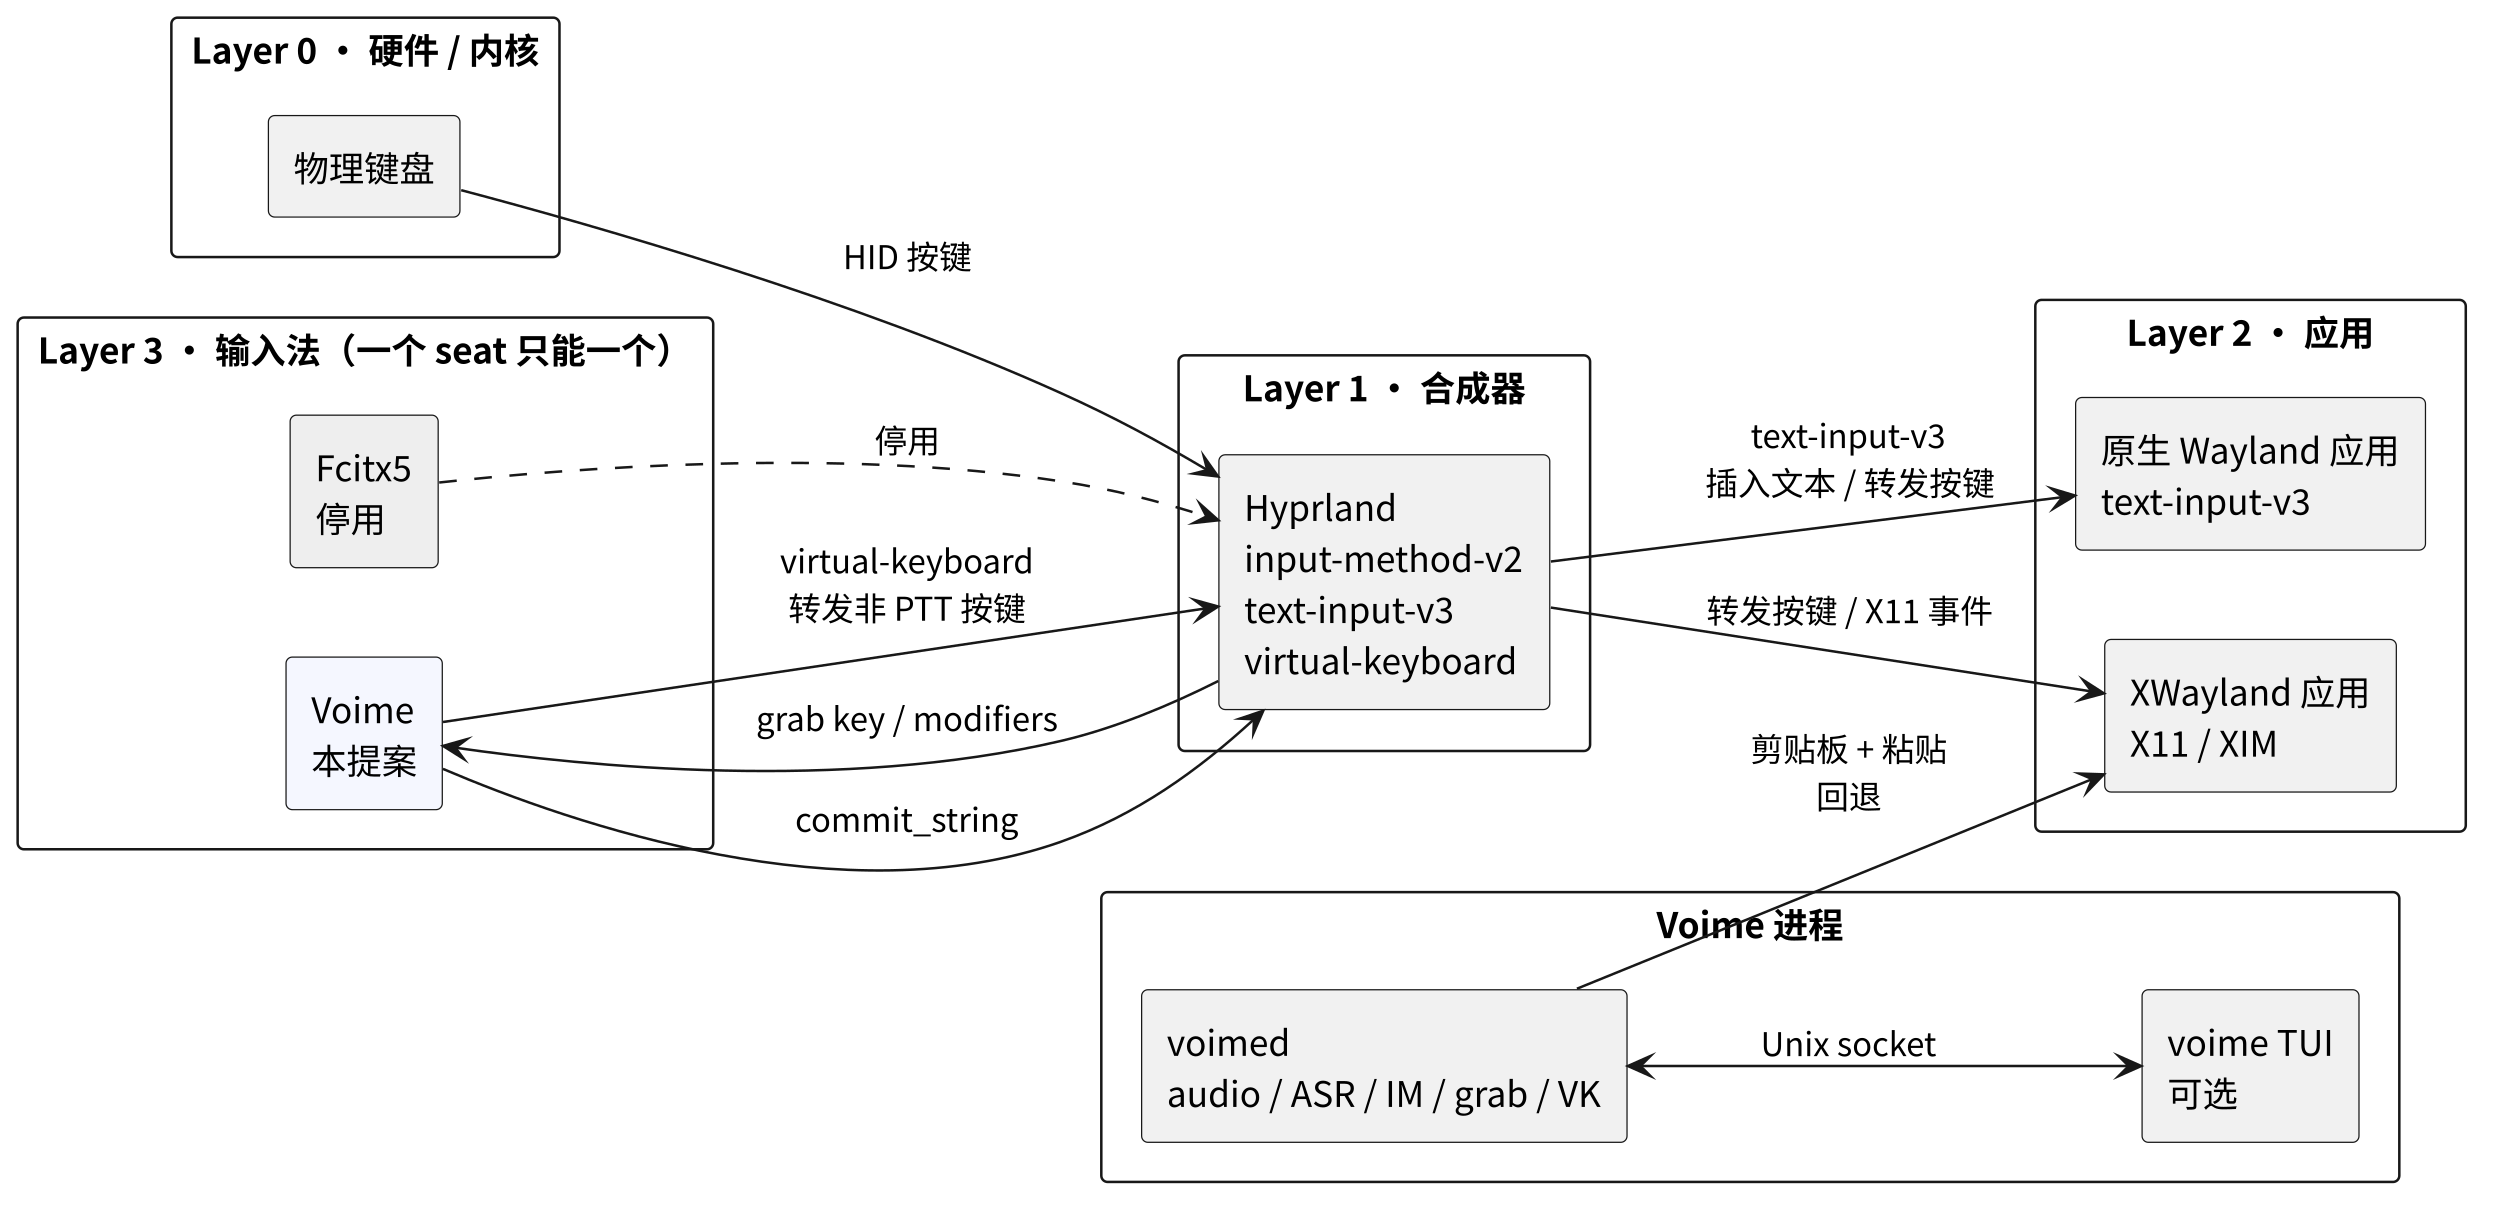
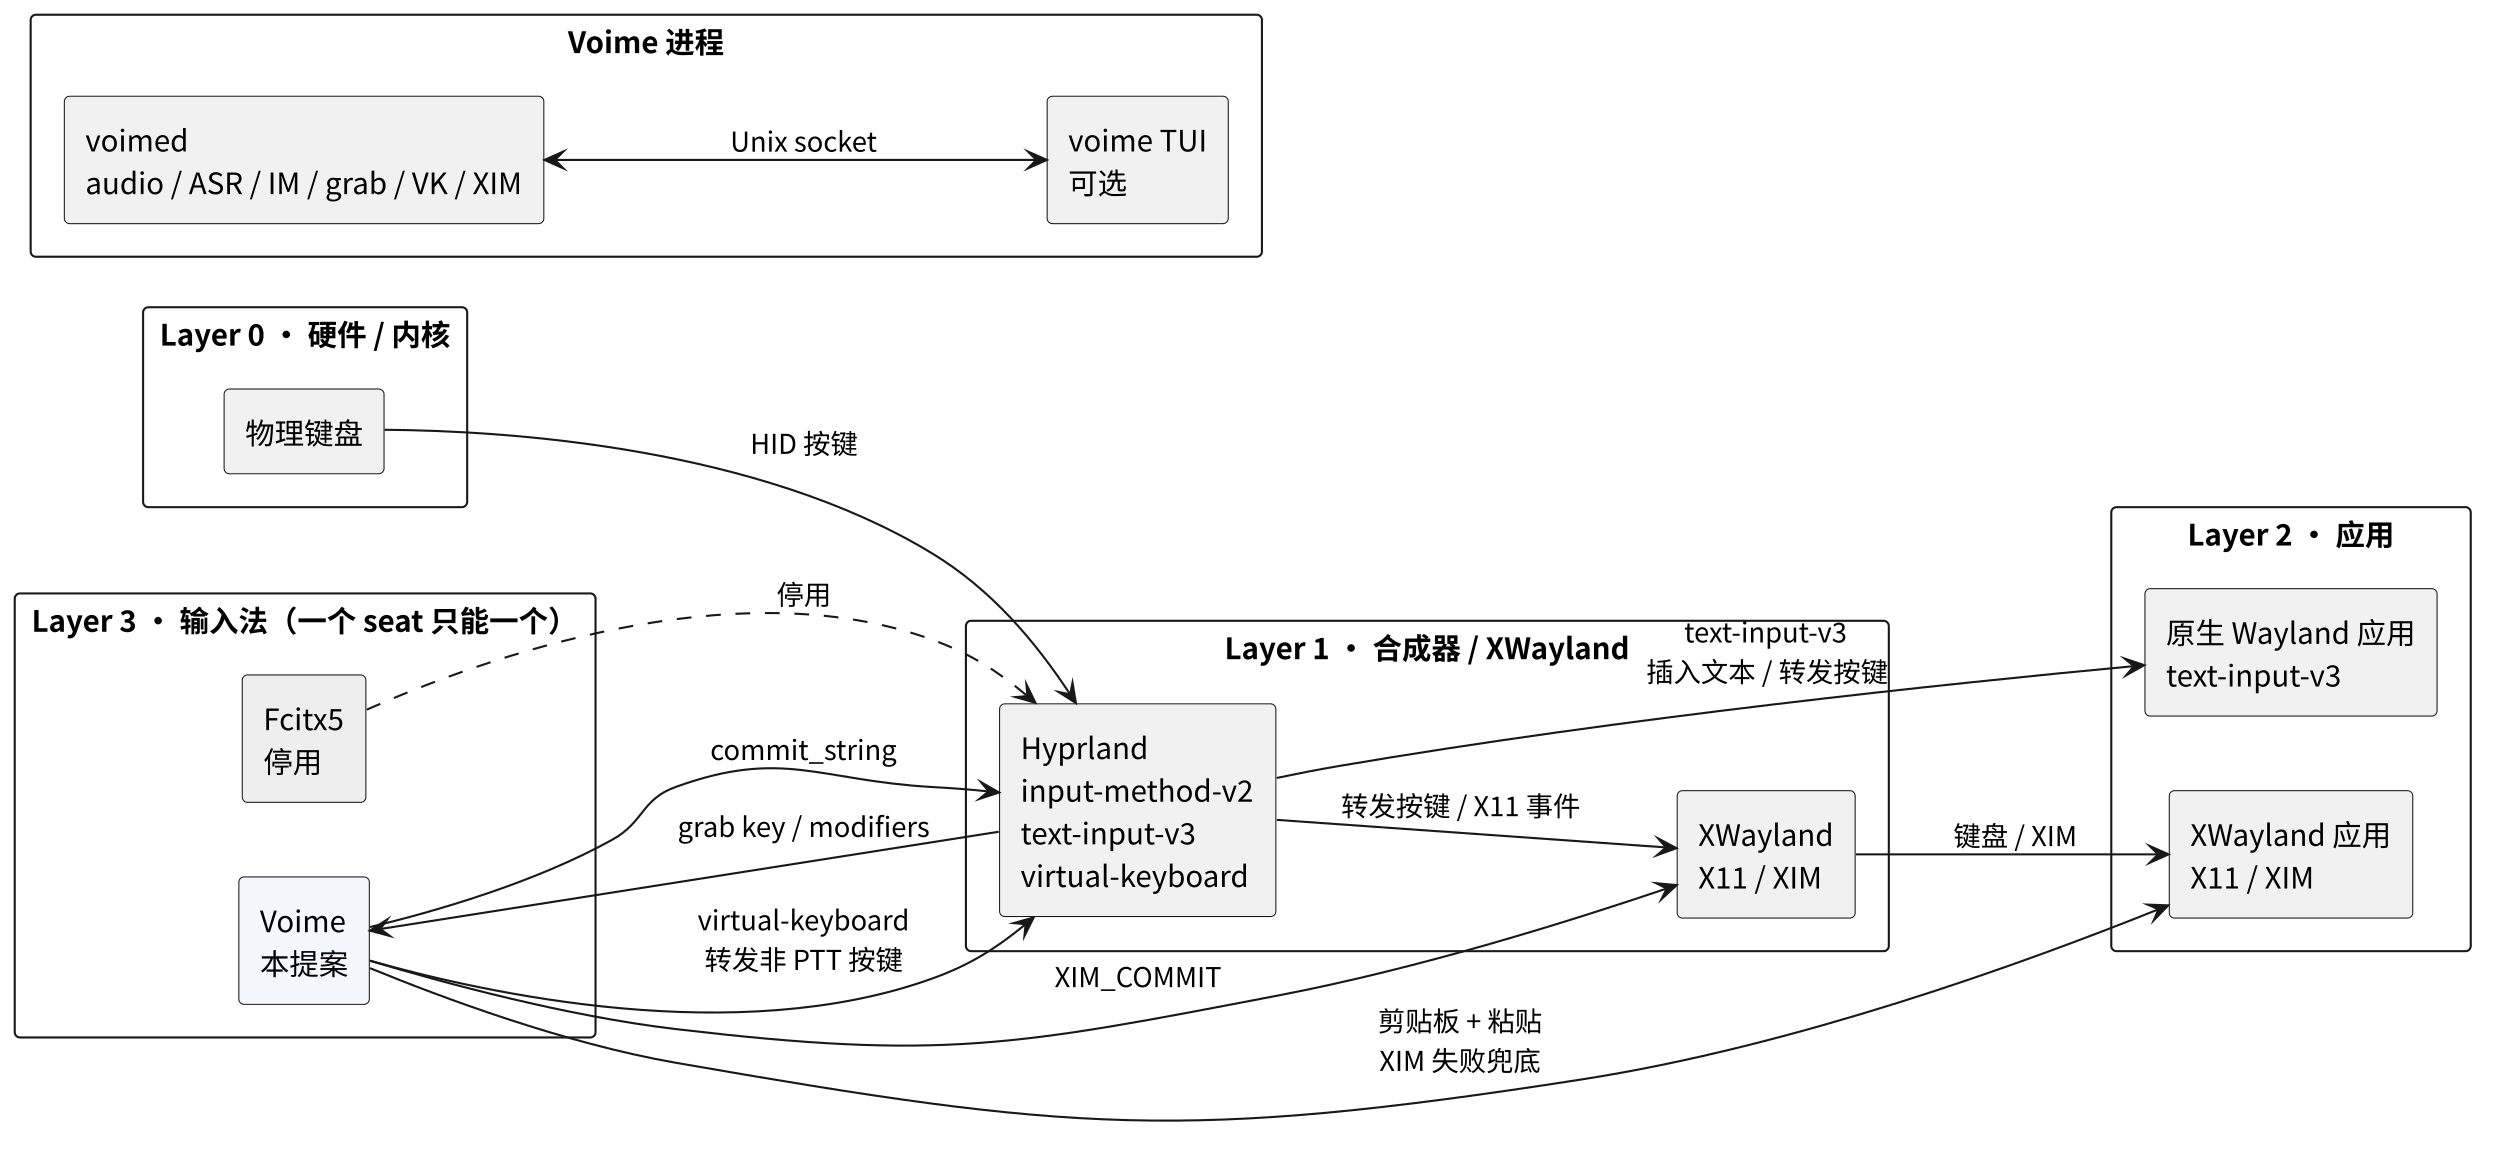
- <svg xmlns="http://www.w3.org/2000/svg" version="1.1" data-diagram-type="DESCRIPTION" style="width:992px;height:483px;background:#FFFFFF;" width="992px" height="483px" viewBox="0 0 992 483" zoomAndPan="magnify" preserveAspectRatio="none" contentStyleType="text/css">
+ <svg xmlns="http://www.w3.org/2000/svg" version="1.1" data-diagram-type="DESCRIPTION" style="width:1188px;height:557px;background:#FFFFFF;" width="1188px" height="557px" viewBox="0 0 1188 557" zoomAndPan="magnify" preserveAspectRatio="none" contentStyleType="text/css">
  <defs />
  <g font-family="sans-serif" lengthAdjust="spacing">
    <g class="cluster" data-qualified-name="Layer 0 . .. . .." id="ent0001" data-source-line="6">
-       <rect x="68" y="7" width="154" height="95" fill="none" style="stroke:#181818;stroke-width:1;" rx="2.5" ry="2.5" />
-       <text x="75.896" y="25.24" fill="#000" font-size="14" textLength="138.207" font-weight="700" font-family="'Noto Sans CJK SC'">Layer 0 · 硬件 / 内核</text>
+       <rect x="68" y="146" width="154" height="95" fill="none" style="stroke:#181818;stroke-width:1;" rx="2.5" ry="2.5" />
+       <text x="75.896" y="164.24" fill="#000" font-size="14" textLength="138.207" font-weight="700" font-family="'Noto Sans CJK SC'">Layer 0 · 硬件 / 内核</text>
    </g>
-     <g class="cluster" data-qualified-name="Layer 1 . ..." id="ent0003" data-source-line="10">
-       <rect x="467.66" y="141" width="163.29" height="157" fill="none" style="stroke:#181818;stroke-width:1;" rx="2.5" ry="2.5" />
-       <text x="493.088" y="159.24" fill="#000" font-size="14" textLength="112.434" font-weight="700" font-family="'Noto Sans CJK SC'">Layer 1 · 合成器</text>
+     <g class="cluster" data-qualified-name="Layer 1 . ... . XWayland" id="ent0003" data-source-line="10">
+       <rect x="459" y="295" width="438.57" height="157" fill="none" style="stroke:#181818;stroke-width:1;" rx="2.5" ry="2.5" />
+       <text x="581.895" y="313.24" fill="#000" font-size="14" textLength="192.779" font-weight="700" font-family="'Noto Sans CJK SC'">Layer 1 · 合成器 / XWayland</text>
    </g>
-     <g class="cluster" data-qualified-name="Layer 2 . .." id="ent0005" data-source-line="14">
-       <rect x="807.61" y="119" width="170.81" height="211" fill="none" style="stroke:#181818;stroke-width:1;" rx="2.5" ry="2.5" />
-       <text x="843.798" y="137.24" fill="#000" font-size="14" textLength="98.434" font-weight="700" font-family="'Noto Sans CJK SC'">Layer 2 · 应用</text>
+     <g class="cluster" data-qualified-name="Layer 2 . .." id="ent0006" data-source-line="15">
+       <rect x="1003.28" y="241" width="170.82" height="211" fill="none" style="stroke:#181818;stroke-width:1;" rx="2.5" ry="2.5" />
+       <text x="1039.473" y="259.24" fill="#000" font-size="14" textLength="98.434" font-weight="700" font-family="'Noto Sans CJK SC'">Layer 2 · 应用</text>
    </g>
-     <g class="cluster" data-qualified-name="Layer 3 . ...... seat ....." id="ent0008" data-source-line="19">
-       <rect x="7" y="126" width="276" height="211" fill="none" style="stroke:#181818;stroke-width:1;" rx="2.5" ry="2.5" />
-       <text x="14.99" y="144.24" fill="#000" font-size="14" textLength="260.021" font-weight="700" font-family="'Noto Sans CJK SC'">Layer 3 · 输入法（一个 seat 只能一个）</text>
+     <g class="cluster" data-qualified-name="Layer 3 . ...... seat ....." id="ent0009" data-source-line="20">
+       <rect x="7" y="282" width="276" height="211" fill="none" style="stroke:#181818;stroke-width:1;" rx="2.5" ry="2.5" />
+       <text x="14.99" y="300.24" fill="#000" font-size="14" textLength="260.021" font-weight="700" font-family="'Noto Sans CJK SC'">Layer 3 · 输入法（一个 seat 只能一个）</text>
    </g>
-     <g class="cluster" data-qualified-name="Voime .." id="ent0011" data-source-line="24">
-       <rect x="437" y="354" width="515.05" height="115" fill="none" style="stroke:#181818;stroke-width:1;" rx="2.5" ry="2.5" />
-       <text x="657.278" y="372.24" fill="#000" font-size="14" textLength="74.494" font-weight="700" font-family="'Noto Sans CJK SC'">Voime 进程</text>
+     <g class="cluster" data-qualified-name="Voime .." id="ent0012" data-source-line="25">
+       <rect x="14.57" y="7" width="585.1" height="115" fill="none" style="stroke:#181818;stroke-width:1;" rx="2.5" ry="2.5" />
+       <text x="269.873" y="25.24" fill="#000" font-size="14" textLength="74.494" font-weight="700" font-family="'Noto Sans CJK SC'">Voime 进程</text>
    </g>
    <g class="entity" data-qualified-name="Layer 0 . .. . ...Keyboard" id="ent0002" data-source-line="7">
-       <rect x="106.5" y="45.86" width="76" height="40.272" fill="#F1F1F1" style="stroke:#181818;stroke-width:0.5;" rx="2.5" ry="2.5" />
-       <text x="116.5" y="72.1" fill="#000" font-size="14" textLength="56" font-family="'Noto Sans CJK SC'">物理键盘</text>
+       <rect x="106.5" y="184.86" width="76" height="40.272" fill="#F1F1F1" style="stroke:#181818;stroke-width:0.5;" rx="2.5" ry="2.5" />
+       <text x="116.5" y="211.1" fill="#000" font-size="14" textLength="56" font-family="'Noto Sans CJK SC'">物理键盘</text>
    </g>
-     <g class="entity" data-qualified-name="Layer 1 . ....Hyprland" id="ent0004" data-source-line="11">
-       <rect x="483.66" y="180.46" width="131.286" height="101.088" fill="#F1F1F1" style="stroke:#181818;stroke-width:0.5;" rx="2.5" ry="2.5" />
-       <text x="493.66" y="206.7" fill="#000" font-size="14" textLength="60.676" font-family="'Noto Sans CJK SC'">Hyprland</text>
-       <text x="493.66" y="226.972" fill="#000" font-size="14" textLength="111.286" font-family="'Noto Sans CJK SC'">input-method-v2</text>
-       <text x="493.66" y="247.244" fill="#000" font-size="14" textLength="84.91" font-family="'Noto Sans CJK SC'">text-input-v3</text>
-       <text x="493.66" y="267.516" fill="#000" font-size="14" textLength="108.976" font-family="'Noto Sans CJK SC'">virtual-keyboard</text>
+     <g class="entity" data-qualified-name="Layer 1 . ... . XWayland.Hyprland" id="ent0004" data-source-line="11">
+       <rect x="475" y="334.46" width="131.286" height="101.088" fill="#F1F1F1" style="stroke:#181818;stroke-width:0.5;" rx="2.5" ry="2.5" />
+       <text x="485" y="360.7" fill="#000" font-size="14" textLength="60.676" font-family="'Noto Sans CJK SC'">Hyprland</text>
+       <text x="485" y="380.972" fill="#000" font-size="14" textLength="111.286" font-family="'Noto Sans CJK SC'">input-method-v2</text>
+       <text x="485" y="401.244" fill="#000" font-size="14" textLength="84.91" font-family="'Noto Sans CJK SC'">text-input-v3</text>
+       <text x="485" y="421.516" fill="#000" font-size="14" textLength="108.976" font-family="'Noto Sans CJK SC'">virtual-keyboard</text>
    </g>
-     <g class="entity" data-qualified-name="Layer 2 . ...WaylandApp" id="ent0006" data-source-line="15">
-       <rect x="823.61" y="157.73" width="138.818" height="60.544" fill="#F1F1F1" style="stroke:#181818;stroke-width:0.5;" rx="2.5" ry="2.5" />
-       <text x="833.61" y="183.97" fill="#000" font-size="14" textLength="118.818" font-family="'Noto Sans CJK SC'">原生 Wayland 应用</text>
-       <text x="833.61" y="204.242" fill="#000" font-size="14" textLength="84.91" font-family="'Noto Sans CJK SC'">text-input-v3</text>
+     <g class="entity" data-qualified-name="Layer 1 . ... . XWayland.Xwayland" id="ent0005" data-source-line="12">
+       <rect x="797" y="375.73" width="84.568" height="60.544" fill="#F1F1F1" style="stroke:#181818;stroke-width:0.5;" rx="2.5" ry="2.5" />
+       <text x="807" y="401.97" fill="#000" font-size="14" textLength="64.568" font-family="'Noto Sans CJK SC'">XWayland</text>
+       <text x="807" y="422.242" fill="#000" font-size="14" textLength="58.814" font-family="'Noto Sans CJK SC'">X11 / XIM</text>
    </g>
-     <g class="entity" data-qualified-name="Layer 2 . ...XApp" id="ent0007" data-source-line="16">
-       <rect x="835.16" y="253.73" width="115.704" height="60.544" fill="#F1F1F1" style="stroke:#181818;stroke-width:0.5;" rx="2.5" ry="2.5" />
-       <text x="845.16" y="279.97" fill="#000" font-size="14" textLength="95.704" font-family="'Noto Sans CJK SC'">XWayland 应用</text>
-       <text x="845.16" y="300.242" fill="#000" font-size="14" textLength="58.814" font-family="'Noto Sans CJK SC'">X11 / XIM</text>
+     <g class="entity" data-qualified-name="Layer 2 . ...WaylandApp" id="ent0007" data-source-line="16">
+       <rect x="1019.28" y="279.73" width="138.818" height="60.544" fill="#F1F1F1" style="stroke:#181818;stroke-width:0.5;" rx="2.5" ry="2.5" />
+       <text x="1029.28" y="305.97" fill="#000" font-size="14" textLength="118.818" font-family="'Noto Sans CJK SC'">原生 Wayland 应用</text>
+       <text x="1029.28" y="326.242" fill="#000" font-size="14" textLength="84.91" font-family="'Noto Sans CJK SC'">text-input-v3</text>
    </g>
-     <g class="entity" data-qualified-name="Layer 3 . ...... seat ......Fcitx" id="ent0009" data-source-line="20">
-       <rect x="115.13" y="164.73" width="58.738" height="60.544" fill="#EEE" style="stroke:#181818;stroke-width:0.5;" rx="2.5" ry="2.5" />
-       <text x="125.13" y="190.97" fill="#000" font-size="14" textLength="38.738" font-family="'Noto Sans CJK SC'">Fcitx5</text>
-       <text x="125.13" y="211.242" fill="#000" font-size="14" textLength="28" font-family="'Noto Sans CJK SC'">停用</text>
+     <g class="entity" data-qualified-name="Layer 2 . ...XApp" id="ent0008" data-source-line="17">
+       <rect x="1030.84" y="375.73" width="115.704" height="60.544" fill="#F1F1F1" style="stroke:#181818;stroke-width:0.5;" rx="2.5" ry="2.5" />
+       <text x="1040.84" y="401.97" fill="#000" font-size="14" textLength="95.704" font-family="'Noto Sans CJK SC'">XWayland 应用</text>
+       <text x="1040.84" y="422.242" fill="#000" font-size="14" textLength="58.814" font-family="'Noto Sans CJK SC'">X11 / XIM</text>
    </g>
-     <g class="entity" data-qualified-name="Layer 3 . ...... seat ......Voime" id="ent0010" data-source-line="21">
-       <rect x="113.5" y="260.73" width="62" height="60.544" fill="#F5F7FF" style="stroke:#181818;stroke-width:0.5;" rx="2.5" ry="2.5" />
-       <text x="123.5" y="286.97" fill="#000" font-size="14" textLength="41.104" font-family="'Noto Sans CJK SC'">Voime</text>
-       <text x="123.5" y="307.242" fill="#000" font-size="14" textLength="42" font-family="'Noto Sans CJK SC'">本提案</text>
+     <g class="entity" data-qualified-name="Layer 3 . ...... seat ......Fcitx" id="ent0010" data-source-line="21">
+       <rect x="115.13" y="320.73" width="58.738" height="60.544" fill="#EEE" style="stroke:#181818;stroke-width:0.5;" rx="2.5" ry="2.5" />
+       <text x="125.13" y="346.97" fill="#000" font-size="14" textLength="38.738" font-family="'Noto Sans CJK SC'">Fcitx5</text>
+       <text x="125.13" y="367.242" fill="#000" font-size="14" textLength="28" font-family="'Noto Sans CJK SC'">停用</text>
    </g>
-     <g class="entity" data-qualified-name="Voime ...Daemon" id="ent0012" data-source-line="25">
-       <rect x="453" y="392.73" width="192.605" height="60.544" fill="#F1F1F1" style="stroke:#181818;stroke-width:0.5;" rx="2.5" ry="2.5" />
-       <text x="463" y="418.97" fill="#000" font-size="14" textLength="49.028" font-family="'Noto Sans CJK SC'">voimed</text>
-       <text x="463" y="439.242" fill="#000" font-size="14" textLength="172.605" font-family="'Noto Sans CJK SC'">audio / ASR / IM / grab / VK</text>
+     <g class="entity" data-qualified-name="Layer 3 . ...... seat ......Voime" id="ent0011" data-source-line="22">
+       <rect x="113.5" y="416.73" width="62" height="60.544" fill="#F5F7FF" style="stroke:#181818;stroke-width:0.5;" rx="2.5" ry="2.5" />
+       <text x="123.5" y="442.97" fill="#000" font-size="14" textLength="41.104" font-family="'Noto Sans CJK SC'">Voime</text>
+       <text x="123.5" y="463.242" fill="#000" font-size="14" textLength="42" font-family="'Noto Sans CJK SC'">本提案</text>
    </g>
-     <g class="entity" data-qualified-name="Voime ...Tui" id="ent0013" data-source-line="26">
-       <rect x="849.98" y="392.73" width="86.066" height="60.544" fill="#F1F1F1" style="stroke:#181818;stroke-width:0.5;" rx="2.5" ry="2.5" />
-       <text x="859.98" y="418.97" fill="#000" font-size="14" textLength="66.066" font-family="'Noto Sans CJK SC'">voime TUI</text>
-       <text x="859.98" y="439.242" fill="#000" font-size="14" textLength="28" font-family="'Noto Sans CJK SC'">可选</text>
+     <g class="entity" data-qualified-name="Voime ...Daemon" id="ent0013" data-source-line="26">
+       <rect x="30.57" y="45.73" width="227.857" height="60.544" fill="#F1F1F1" style="stroke:#181818;stroke-width:0.5;" rx="2.5" ry="2.5" />
+       <text x="40.57" y="71.97" fill="#000" font-size="14" textLength="49.028" font-family="'Noto Sans CJK SC'">voimed</text>
+       <text x="40.57" y="92.242" fill="#000" font-size="14" textLength="207.857" font-family="'Noto Sans CJK SC'">audio / ASR / IM / grab / VK / XIM</text>
    </g>
-     <g class="link" data-entity-1="ent0002" data-entity-2="ent0004" id="lnk14" data-source-line="29" data-link-type="dependency">
-       <path d="M183,75.47 C236.92,89.7 338.91,118.94 421,156 C441.92,165.45 459.481,174.907 479.051,186.527" style="stroke:#181818;stroke-width:1;" fill="none" id="Keyboard-to-Hyprland" />
-       <polygon points="483.35,189.08,477.654,181.046,479.051,186.527,473.569,187.924,483.35,189.08" fill="#181818" style="stroke:#181818;stroke-width:1;stroke-linejoin:miter;stroke-miterlimit:10;" />
-       <text x="334.5" y="106.8" fill="#000" font-size="13" textLength="51.129" font-family="'Noto Sans CJK SC'">HID 按键</text>
+     <g class="entity" data-qualified-name="Voime ...Tui" id="ent0014" data-source-line="27">
+       <rect x="497.61" y="45.73" width="86.066" height="60.544" fill="#F1F1F1" style="stroke:#181818;stroke-width:0.5;" rx="2.5" ry="2.5" />
+       <text x="507.61" y="71.97" fill="#000" font-size="14" textLength="66.066" font-family="'Noto Sans CJK SC'">voime TUI</text>
+       <text x="507.61" y="92.242" fill="#000" font-size="14" textLength="28" font-family="'Noto Sans CJK SC'">可选</text>
    </g>
-     <g class="link" data-entity-1="ent0004" data-entity-2="ent0010" id="lnk15" data-source-line="30" data-link-type="dependency">
-       <path d="M483.41,270.23 C464.02,279.97 442.25,289.03 421,294 C333.9,314.37 231.999,304.094 180.719,296.694" style="stroke:#181818;stroke-width:1;" fill="none" id="Hyprland-to-Voime" />
-       <polygon points="175.77,295.98,184.106,301.224,180.719,296.694,185.249,293.306,175.77,295.98" fill="#181818" style="stroke:#181818;stroke-width:1;stroke-linejoin:miter;stroke-miterlimit:10;" />
-       <text x="300" y="290.08" fill="#000" font-size="13" textLength="120.393" font-family="'Noto Sans CJK SC'">grab key / modifiers</text>
+     <g class="link" data-entity-1="ent0002" data-entity-2="ent0004" id="lnk15" data-source-line="30" data-link-type="dependency">
+       <path d="M182.75,204.23 C242.15,204.68 360.06,212.53 443,263 C471.27,280.21 491.865,304.708 508.525,329.938" style="stroke:#181818;stroke-width:1;" fill="none" id="Keyboard-to-Hyprland" />
+       <polygon points="511.28,334.11,509.659,324.396,508.525,329.938,502.983,328.804,511.28,334.11" fill="#181818" style="stroke:#181818;stroke-width:1;stroke-linejoin:miter;stroke-miterlimit:10;" />
+       <text x="356.5" y="215.67" fill="#000" font-size="13" textLength="51.129" font-family="'Noto Sans CJK SC'">HID 按键</text>
    </g>
-     <g class="link" data-entity-1="ent0010" data-entity-2="ent0004" id="lnk16" data-source-line="31" data-link-type="dependency">
-       <path d="M175.78,286.49 C240.82,276.8 390.185,254.557 478.445,241.407" style="stroke:#181818;stroke-width:1;" fill="none" id="Voime-to-Hyprland" />
-       <polygon points="483.39,240.67,473.899,238.04,478.445,241.407,475.078,245.953,483.39,240.67" fill="#181818" style="stroke:#181818;stroke-width:1;stroke-linejoin:miter;stroke-miterlimit:10;" />
-       <text x="309.5" y="227.49" fill="#000" font-size="13" textLength="101.192" font-family="'Noto Sans CJK SC'">virtual-keyboard</text>
-       <text x="312.783" y="246.314" fill="#000" font-size="13" textLength="94.627" font-family="'Noto Sans CJK SC'">转发非 PTT 按键</text>
+     <g class="link" data-entity-1="ent0004" data-entity-2="ent0011" id="lnk16" data-source-line="31" data-link-type="dependency">
+       <path d="M474.57,395.24 C388.26,408.81 244.339,431.453 180.709,441.463" style="stroke:#181818;stroke-width:1;" fill="none" id="Hyprland-to-Voime" />
+       <polygon points="175.77,442.24,185.282,444.793,180.709,441.463,184.039,436.89,175.77,442.24" fill="#181818" style="stroke:#181818;stroke-width:1;stroke-linejoin:miter;stroke-miterlimit:10;" />
+       <text x="322" y="397.71" fill="#000" font-size="13" textLength="120.393" font-family="'Noto Sans CJK SC'">grab key / modifiers</text>
    </g>
-     <g class="link" data-entity-1="ent0010" data-entity-2="ent0004" id="lnk17" data-source-line="32" data-link-type="dependency">
-       <path d="M175.74,305.09 C227.42,327.14 335.43,364.28 421,334 C451.02,323.38 475.456,305.711 497.586,285.401" style="stroke:#181818;stroke-width:1;" fill="none" id="Voime-to-Hyprland-1" />
-       <polygon points="501.27,282.02,491.935,285.158,497.586,285.401,497.344,291.052,501.27,282.02" fill="#181818" style="stroke:#181818;stroke-width:1;stroke-linejoin:miter;stroke-miterlimit:10;" />
-       <text x="315.5" y="330.08" fill="#000" font-size="13" textLength="89.193" font-family="'Noto Sans CJK SC'">commit_string</text>
+     <g class="link" data-entity-1="ent0011" data-entity-2="ent0004" id="lnk17" data-source-line="32" data-link-type="dependency">
+       <path d="M175.75,456.49 C230.8,472.13 350.26,498.4 443,465 C460.42,458.73 473.066,450.985 487.346,439.185" style="stroke:#181818;stroke-width:1;" fill="none" id="Voime-to-Hyprland" />
+       <polygon points="491.2,436,481.714,438.649,487.346,439.185,486.81,444.816,491.2,436" fill="#181818" style="stroke:#181818;stroke-width:1;stroke-linejoin:miter;stroke-miterlimit:10;" />
+       <text x="331.5" y="442.08" fill="#000" font-size="13" textLength="101.192" font-family="'Noto Sans CJK SC'">virtual-keyboard</text>
+       <text x="334.783" y="460.904" fill="#000" font-size="13" textLength="94.627" font-family="'Noto Sans CJK SC'">转发非 PTT 按键</text>
    </g>
-     <g class="link" data-entity-1="ent0004" data-entity-2="ent0006" id="lnk18" data-source-line="33" data-link-type="dependency">
-       <path d="M615.38,222.81 C674.93,215.32 757.769,204.894 818.409,197.264" style="stroke:#181818;stroke-width:1;" fill="none" id="Hyprland-to-WaylandApp" />
-       <polygon points="823.37,196.64,813.941,193.795,818.409,197.264,814.94,201.732,823.37,196.64" fill="#181818" style="stroke:#181818;stroke-width:1;stroke-linejoin:miter;stroke-miterlimit:10;" />
-       <text x="694.648" y="177.79" fill="#000" font-size="13" textLength="78.845" font-family="'Noto Sans CJK SC'">text-input-v3</text>
-       <text x="676.61" y="196.614" fill="#000" font-size="13" textLength="114.92" font-family="'Noto Sans CJK SC'">插入文本 / 转发按键</text>
+     <g class="link" data-entity-1="ent0011" data-entity-2="ent0004" id="lnk18" data-source-line="33" data-link-type="dependency">
+       <path d="M175.84,440.53 C206.25,433.24 253.79,419.65 291,399 C306.17,390.58 304.68,379.91 321,374 C371.98,355.54 388.86,370.93 443,374 C453.28,374.58 459.176,375.003 469.776,376.083" style="stroke:#181818;stroke-width:1;" fill="none" id="Voime-to-Hyprland-1" />
+       <polygon points="474.75,376.59,466.202,371.698,469.776,376.083,465.391,379.657,474.75,376.59" fill="#181818" style="stroke:#181818;stroke-width:1;stroke-linejoin:miter;stroke-miterlimit:10;" />
+       <text x="337.5" y="361.15" fill="#000" font-size="13" textLength="89.193" font-family="'Noto Sans CJK SC'">commit_string</text>
    </g>
    <g class="link" data-entity-1="ent0004" data-entity-2="ent0007" id="lnk19" data-source-line="34" data-link-type="dependency">
-       <path d="M615.38,241.09 C678.8,250.93 769.329,264.974 829.899,274.364" style="stroke:#181818;stroke-width:1;" fill="none" id="Hyprland-to-XApp" />
-       <polygon points="834.84,275.13,826.559,269.798,829.899,274.364,825.333,277.704,834.84,275.13" fill="#181818" style="stroke:#181818;stroke-width:1;stroke-linejoin:miter;stroke-miterlimit:10;" />
-       <text x="677.11" y="247.27" fill="#000" font-size="13" textLength="113.711" font-family="'Noto Sans CJK SC'">转发按键 / X11 事件</text>
+       <path d="M606.64,369.69 C616.54,367.61 626.66,365.64 636.28,364 C771.09,341.04 925.202,324.888 1013.962,316.548" style="stroke:#181818;stroke-width:1;" fill="none" id="Hyprland-to-WaylandApp" />
+       <polygon points="1018.94,316.08,1009.605,312.939,1013.962,316.548,1010.354,320.904,1018.94,316.08" fill="#181818" style="stroke:#181818;stroke-width:1;stroke-linejoin:miter;stroke-miterlimit:10;" />
+       <text x="800.318" y="305.29" fill="#000" font-size="13" textLength="78.845" font-family="'Noto Sans CJK SC'">text-input-v3</text>
+       <text x="782.28" y="324.114" fill="#000" font-size="13" textLength="114.92" font-family="'Noto Sans CJK SC'">插入文本 / 转发按键</text>
    </g>
-     <g class="link" data-entity-1="ent0012" data-entity-2="ent0007" id="lnk20" data-source-line="35" data-link-type="dependency">
-       <path d="M625.72,392.32 C688.81,366.66 772.829,332.484 830.199,309.144" style="stroke:#181818;stroke-width:1;" fill="none" id="Daemon-to-XApp" />
-       <polygon points="834.83,307.26,824.986,306.946,830.199,309.144,828.001,314.357,834.83,307.26" fill="#181818" style="stroke:#181818;stroke-width:1;stroke-linejoin:miter;stroke-miterlimit:10;" />
-       <text x="694.61" y="302.15" fill="#000" font-size="13" textLength="78.039" font-family="'Noto Sans CJK SC'">剪贴板 + 粘贴</text>
-       <text x="720.63" y="320.974" fill="#000" font-size="13" textLength="26" font-family="'Noto Sans CJK SC'">回退</text>
+     <g class="link" data-entity-1="ent0004" data-entity-2="ent0005" id="lnk20" data-source-line="35" data-link-type="dependency">
+       <path d="M606.74,389.61 C664.56,393.7 742.332,399.207 791.662,402.697" style="stroke:#181818;stroke-width:1;" fill="none" id="Hyprland-to-Xwayland" />
+       <polygon points="796.65,403.05,787.955,398.425,791.662,402.697,787.39,406.405,796.65,403.05" fill="#181818" style="stroke:#181818;stroke-width:1;stroke-linejoin:miter;stroke-miterlimit:10;" />
+       <text x="637.28" y="387.87" fill="#000" font-size="13" textLength="113.711" font-family="'Noto Sans CJK SC'">转发按键 / X11 事件</text>
    </g>
-     <g class="link" data-entity-1="ent0012" data-entity-2="ent0013" id="lnk21" data-source-line="36" data-link-type="dependency">
-       <path d="M650.94,423 C717.88,423 794.05,423 844.64,423" style="stroke:#181818;stroke-width:1;" fill="none" id="Daemon-Tui" />
-       <polygon points="645.94,423,654.94,427,650.94,423,654.94,419,645.94,423" fill="#181818" style="stroke:#181818;stroke-width:1;stroke-linejoin:miter;stroke-miterlimit:10;" />
-       <polygon points="849.64,423,840.64,419,844.64,423,840.64,427,849.64,423" fill="#181818" style="stroke:#181818;stroke-width:1;stroke-linejoin:miter;stroke-miterlimit:10;" />
-       <text x="698.61" y="419.08" fill="#000" font-size="13" textLength="70.135" font-family="'Noto Sans CJK SC'">Unix socket</text>
+     <g class="link" data-entity-1="ent0005" data-entity-2="ent0008" id="lnk21" data-source-line="36" data-link-type="dependency">
+       <path d="M881.97,406 C922.74,406 980.13,406 1025.51,406" style="stroke:#181818;stroke-width:1;" fill="none" id="Xwayland-to-XApp" />
+       <polygon points="1030.51,406,1021.51,402,1025.51,406,1021.51,410,1030.51,406" fill="#181818" style="stroke:#181818;stroke-width:1;stroke-linejoin:miter;stroke-miterlimit:10;" />
+       <text x="928.28" y="402.08" fill="#000" font-size="13" textLength="58.734" font-family="'Noto Sans CJK SC'">键盘 / XIM</text>
    </g>
-     <g class="link" data-entity-1="ent0009" data-entity-2="ent0004" id="lnk22" data-source-line="37" data-link-type="dependency">
-       <path d="M174.27,191.46 C224.63,185.96 331.87,177.33 421,191 C441.72,194.18 458.939,198.582 478.699,204.922" style="stroke:#181818;stroke-width:1;stroke-dasharray:7,7;" fill="none" id="Fcitx-to-Hyprland" />
-       <polygon points="483.46,206.45,476.112,199.892,478.699,204.922,473.668,207.509,483.46,206.45" fill="#181818" style="stroke:#181818;stroke-width:1;stroke-linejoin:miter;stroke-miterlimit:10;" />
-       <text x="347" y="179.76" fill="#000" font-size="13" textLength="26" font-family="'Noto Sans CJK SC'">停用</text>
+     <g class="link" data-entity-1="ent0011" data-entity-2="ent0005" id="lnk22" data-source-line="37" data-link-type="dependency">
+       <path d="M175.86,456.57 C210.54,466.96 269.19,482.89 321,489 C447.73,503.95 482.36,497.08 607.67,473 C675.03,460.06 746.304,437.694 792.034,422.204" style="stroke:#181818;stroke-width:1;" fill="none" id="Voime-to-Xwayland" />
+       <polygon points="796.77,420.6,786.962,419.699,792.034,422.204,789.529,427.276,796.77,420.6" fill="#181818" style="stroke:#181818;stroke-width:1;stroke-linejoin:miter;stroke-miterlimit:10;" />
+       <text x="501.14" y="469.08" fill="#000" font-size="13" textLength="79.729" font-family="'Noto Sans CJK SC'">XIM_COMMIT</text>
+     </g>
+     <g class="link" data-entity-1="ent0011" data-entity-2="ent0008" id="lnk23" data-source-line="38" data-link-type="dependency">
+       <path d="M175.86,460.08 C210.31,474.19 268.52,495.87 321,505 C509.44,537.79 562.28,542.33 751.28,513 C852.27,497.33 959.789,458.531 1025.719,432.091" style="stroke:#181818;stroke-width:1;" fill="none" id="Voime-to-XApp" />
+       <polygon points="1030.36,430.23,1020.518,429.867,1025.719,432.091,1023.496,437.293,1030.36,430.23" fill="#181818" style="stroke:#181818;stroke-width:1;stroke-linejoin:miter;stroke-miterlimit:10;" />
+       <text x="654.78" y="490.08" fill="#000" font-size="13" textLength="78.039" font-family="'Noto Sans CJK SC'">剪贴板 + 粘贴</text>
+       <text x="655.437" y="508.904" fill="#000" font-size="13" textLength="76.726" font-family="'Noto Sans CJK SC'">XIM 失败兜底</text>
+     </g>
+     <g class="link" data-entity-1="ent0013" data-entity-2="ent0014" id="lnk24" data-source-line="39" data-link-type="dependency">
+       <path d="M263.71,76 C343.54,76 435.95,76 492.46,76" style="stroke:#181818;stroke-width:1;" fill="none" id="Daemon-Tui" />
+       <polygon points="258.71,76,267.71,80,263.71,76,267.71,72,258.71,76" fill="#181818" style="stroke:#181818;stroke-width:1;stroke-linejoin:miter;stroke-miterlimit:10;" />
+       <polygon points="497.46,76,488.46,72,492.46,76,488.46,80,497.46,76" fill="#181818" style="stroke:#181818;stroke-width:1;stroke-linejoin:miter;stroke-miterlimit:10;" />
+       <text x="347" y="72.08" fill="#000" font-size="13" textLength="70.135" font-family="'Noto Sans CJK SC'">Unix socket</text>
+     </g>
+     <g class="link" data-entity-1="ent0010" data-entity-2="ent0004" id="lnk25" data-source-line="40" data-link-type="dependency">
+       <path d="M174.29,337.22 C228.48,313.28 348.65,269.69 443,304 C460.8,310.47 473.777,318.598 488.227,330.778" style="stroke:#181818;stroke-width:1;stroke-dasharray:7,7;" fill="none" id="Fcitx-to-Hyprland" />
+       <polygon points="492.05,334,487.746,325.141,488.227,330.778,482.591,331.258,492.05,334" fill="#181818" style="stroke:#181818;stroke-width:1;stroke-linejoin:miter;stroke-miterlimit:10;" />
+       <text x="369" y="287.4" fill="#000" font-size="13" textLength="26" font-family="'Noto Sans CJK SC'">停用</text>
    </g>
  </g>
</svg>
